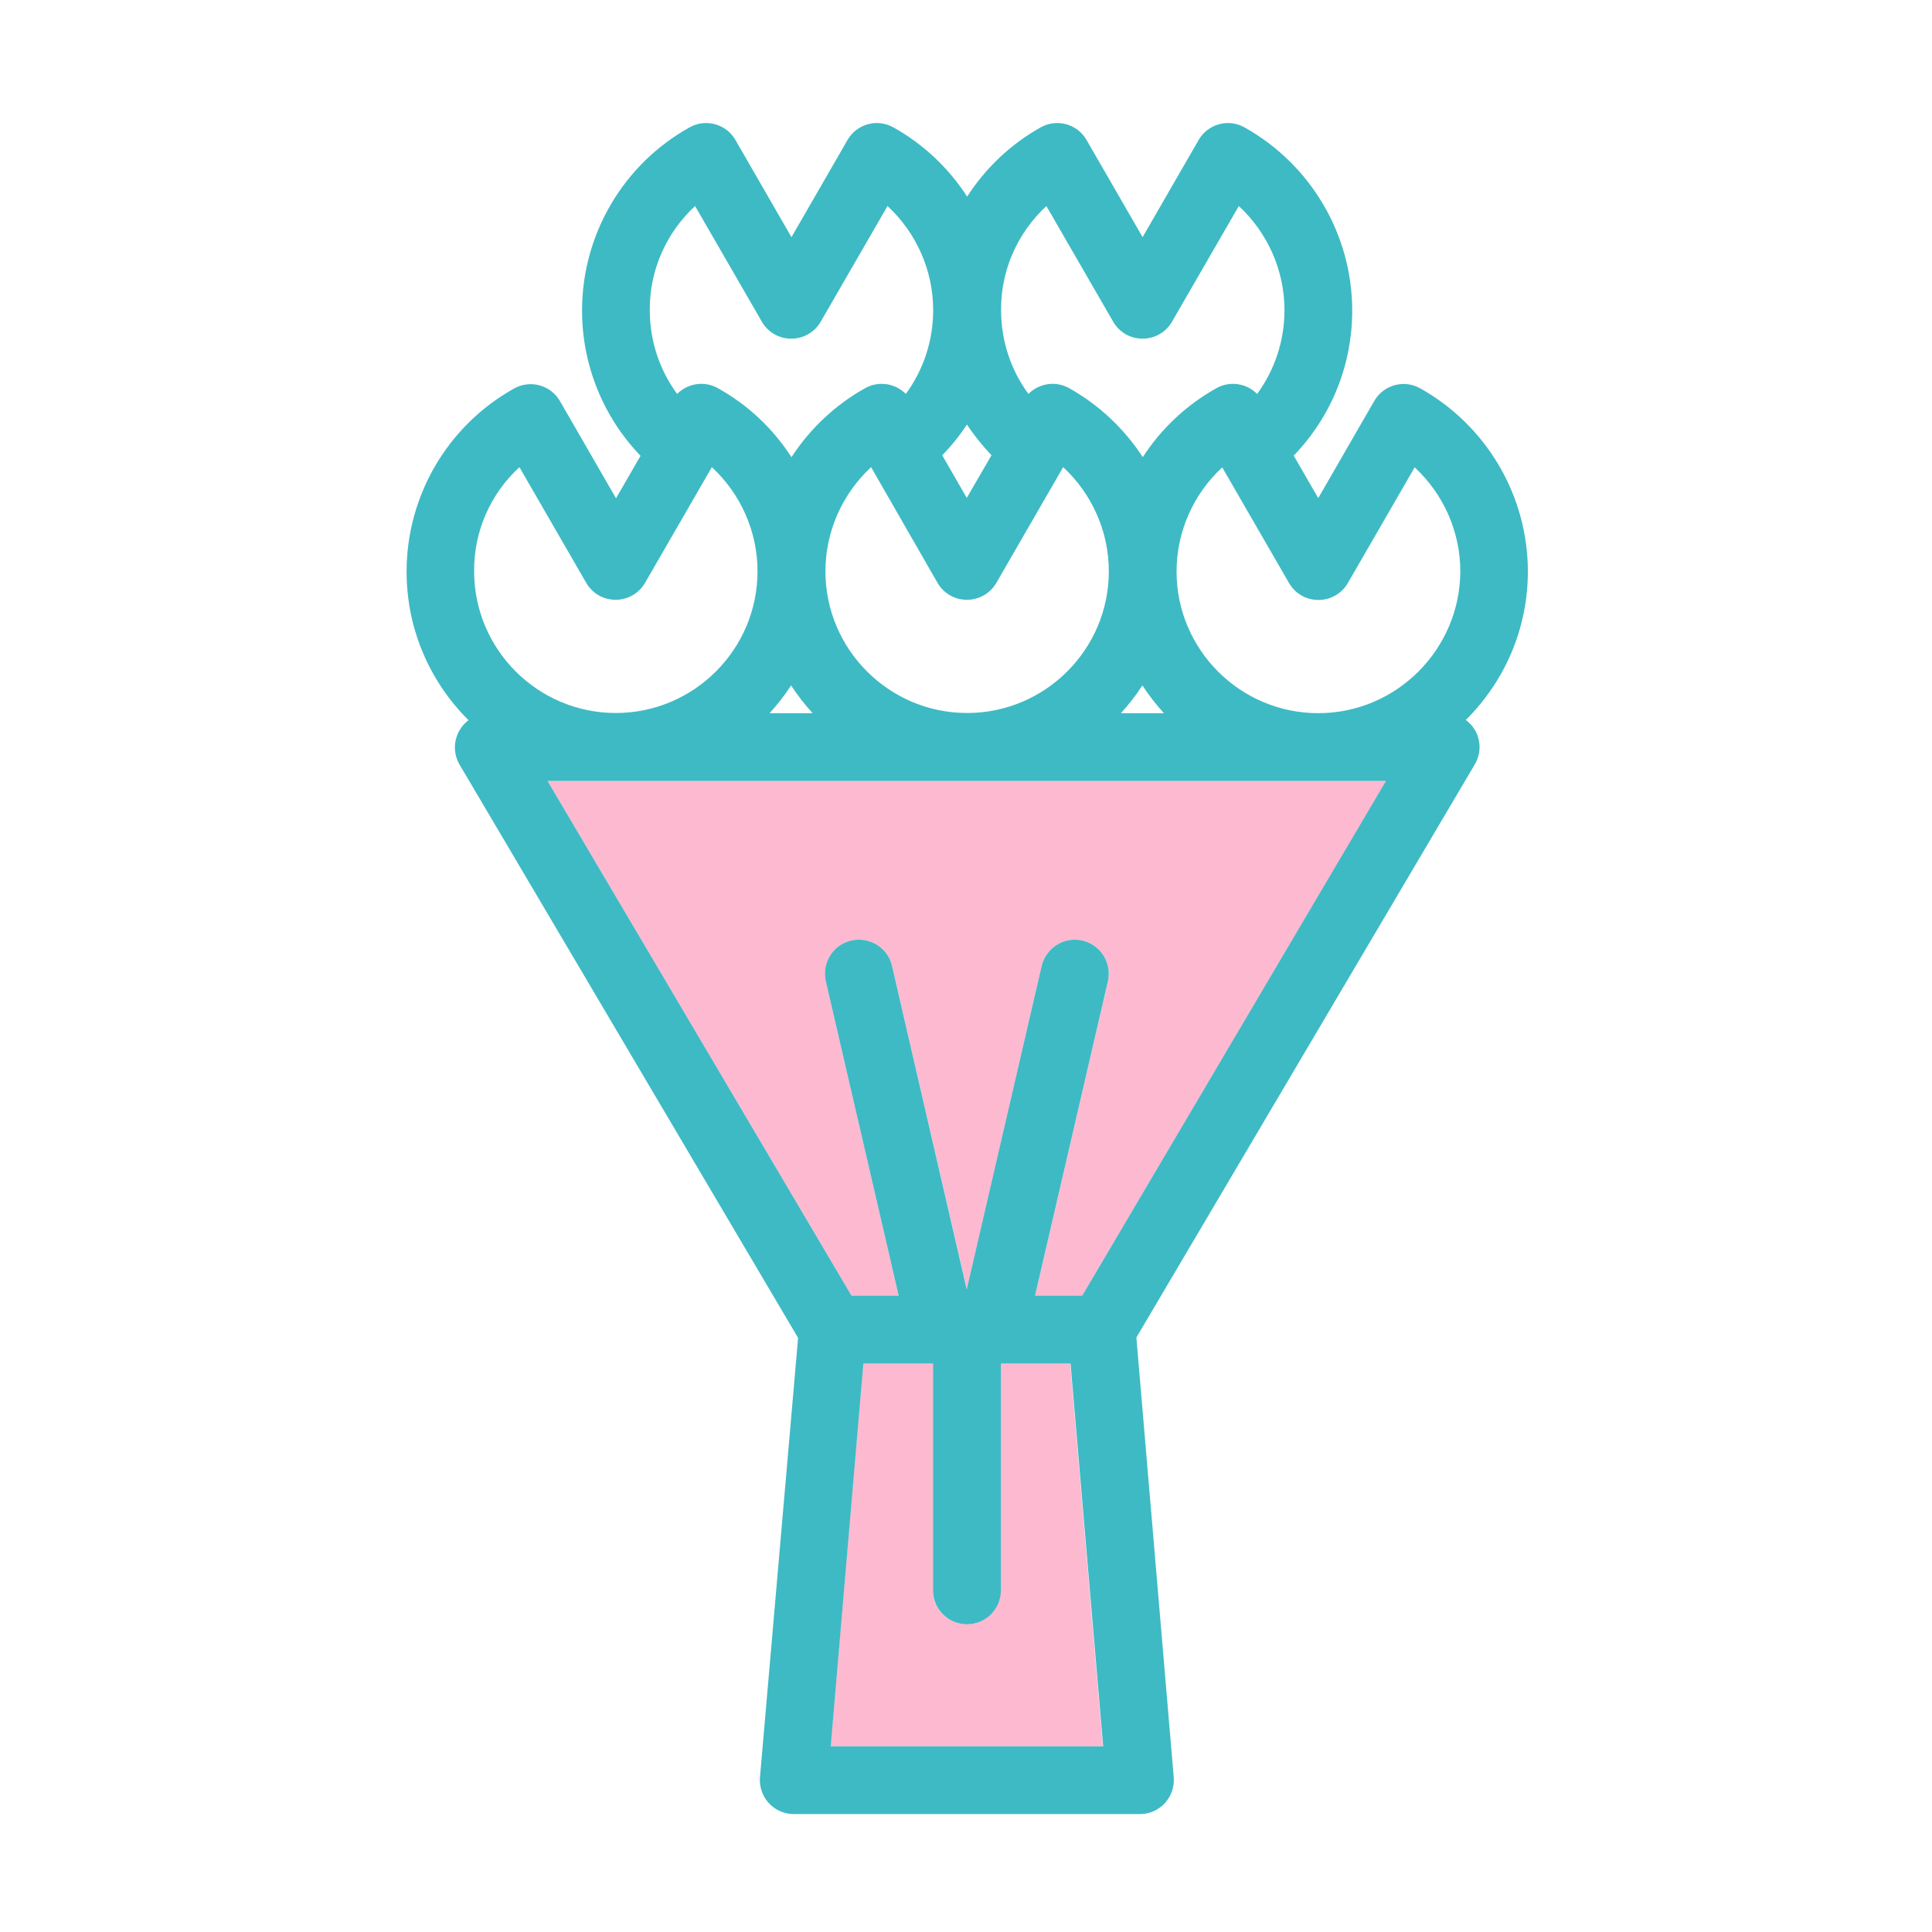
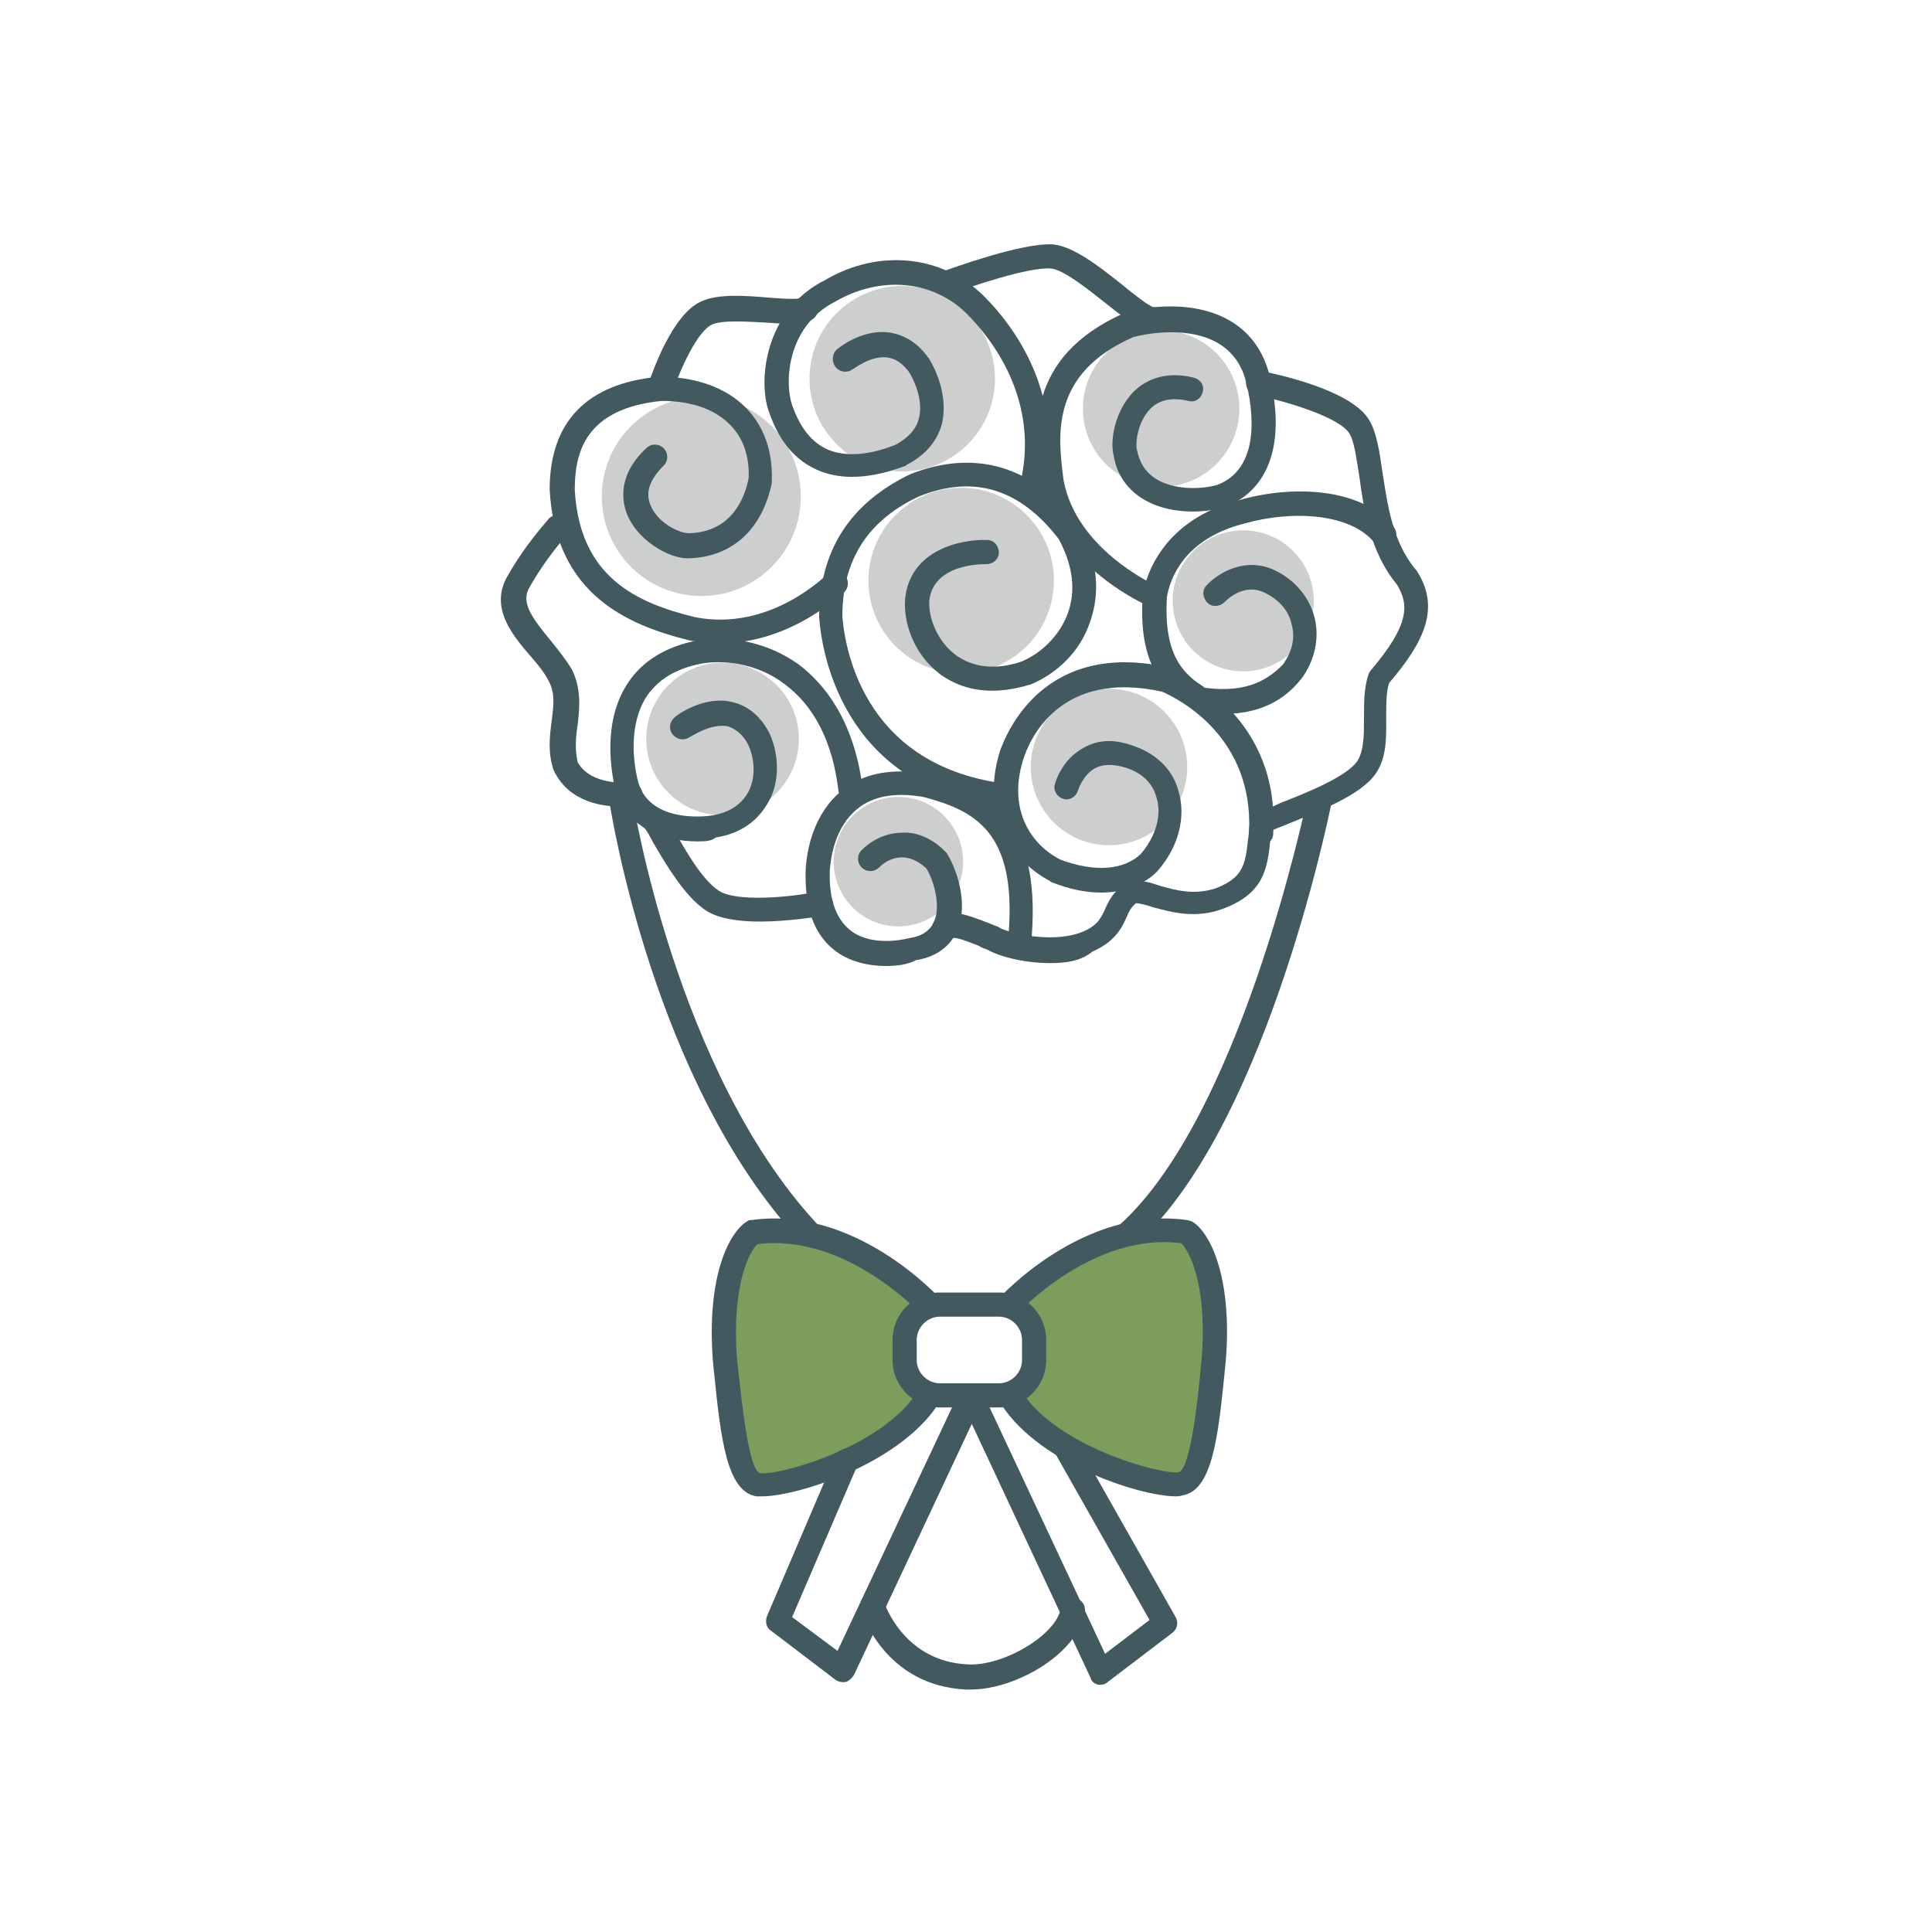
<svg xmlns="http://www.w3.org/2000/svg" class="icon" width="200px" height="200.00px" viewBox="0 0 1024 1024" version="1.1">
-   <path d="M451.3 686.7h25l-38.6-166.6c-2.2-9.7 3.8-19.3 13.5-21.6 9.7-2.2 19.3 3.8 21.6 13.5l39.7 171.4L552.1 512c2.2-9.7 11.9-15.7 21.6-13.5 9.7 2.2 15.7 11.9 13.5 21.6l-38.6 166.6h25l161.1-272.8H290.2l161.1 272.8zM530.4 722.7v120.2c0 9.9-8 18-18 18-9.9 0-18-8-18-18V722.7h-36.9l-17.3 202.9h144.3l-17.3-202.9h-36.8z" fill="#FDB9D0" />
-   <path d="M776.9 381.6c20.3-20.1 32.9-48 32.9-78.7 0-40.2-21.9-77.4-57.1-97.1-8.6-4.8-19.4-1.8-24.3 6.7L698.7 264l-13-22.5c19.8-20.6 31-47.8 31-76.9 0-40.2-21.9-77.4-57.1-97.1-8.6-4.8-19.4-1.8-24.3 6.7l-29.7 51.5-29.7-51.5c-4.9-8.5-15.7-11.5-24.3-6.7-16.1 9-29.3 21.7-39 36.7-9.7-15-23-27.7-39.1-36.7-8.6-4.8-19.4-1.8-24.3 6.7l-29.7 51.5-29.7-51.5c-4.9-8.5-15.7-11.5-24.3-6.7-35.2 19.6-57 56.8-57 97.1 0 28.9 11.2 56.4 31 77l-13 22.5-29.7-51.5c-4.9-8.5-15.7-11.5-24.3-6.7-35.2 19.6-57 56.8-57 97.1 0 30.8 12.6 58.6 32.8 78.7-1.9 1.5-3.6 3.3-4.8 5.5-3.2 5.6-3.2 12.5 0.1 18.1L423 709.1 402.8 942c-0.4 5 1.3 10 4.7 13.7 3.4 3.7 8.2 5.8 13.2 5.8h183.5c5 0 9.8-2.1 13.2-5.8 3.4-3.7 5.1-8.7 4.7-13.7l-19.8-233.1 179.4-303.8c3.3-5.6 3.3-12.4 0.1-18.1-1.3-2.2-3-4-4.9-5.4zM554.6 109.2l35.4 61.3c3.2 5.6 9.1 9 15.6 9 6.4 0 12.4-3.4 15.6-9l35.4-61.3c15.2 14.1 24.2 34 24.2 55.2 0 16.3-5.2 31.7-14.5 44.4-5.5-5.6-14.3-7.1-21.5-3.1-16.1 9-29.4 21.6-39.1 36.6-9.7-14.9-23-27.6-39.1-36.6-7.2-4-16-2.5-21.5 3.1-9.4-12.8-14.5-28.2-14.5-44.4-0.2-21.2 8.8-41.1 24-55.2zM440.3 925.6l17.3-202.9h36.9v120.2c0 9.9 8 18 18 18 9.9 0 18-8 18-18V722.7h36.9l17.3 202.9H440.3z m133.3-238.9h-25l38.6-166.6c2.2-9.7-3.8-19.3-13.5-21.6-9.7-2.2-19.3 3.8-21.6 13.5l-39.7 171.4L472.8 512c-2.2-9.7-11.9-15.7-21.6-13.5-9.7 2.2-15.7 11.9-13.5 21.6l38.6 166.6h-25L290.2 413.9h444.4l-161 272.8zM407.9 378c4.2-4.6 8-9.5 11.4-14.7 3.4 5.2 7.2 10.1 11.4 14.7h-22.8z m186.2 0c4.2-4.6 8-9.5 11.4-14.7 3.4 5.2 7.2 10.1 11.4 14.7h-22.8z m-81.6-153c3.8 5.8 8.2 11.2 13 16.3l-13.1 22.6-13-22.6c4.9-5 9.3-10.5 13.1-16.3z m-15.6 83.9c3.2 5.6 9.1 9 15.6 9 6.4 0 12.4-3.4 15.6-9l35.4-61.3c15.2 14.1 24.2 34 24.2 55.2 0 41.4-33.7 75.1-75.1 75.1-41.4 0-75.1-33.7-75.1-75.1 0-21.2 9-41.1 24.2-55.2l35.2 61.3zM368.4 109.2l35.4 61.3c3.2 5.6 9.1 9 15.6 9 6.4 0 12.4-3.4 15.6-9l35.4-61.3c15.2 14.1 24.2 34 24.2 55.2 0 16.3-5.2 31.7-14.5 44.4-5.5-5.6-14.3-7.1-21.5-3.1-16.1 9-29.4 21.7-39.1 36.6-9.7-15-23-27.7-39.1-36.6-7.2-4-16-2.5-21.5 3.1-9.4-12.8-14.5-28.2-14.5-44.4-0.2-21.2 8.8-41.1 24-55.2z m-93.1 138.4l35.4 61.3c3.2 5.6 9.1 9 15.6 9 6.4 0 12.4-3.4 15.6-9l35.4-61.3c15.2 14.1 24.2 34 24.2 55.2 0 41.4-33.7 75.1-75.1 75.1s-75.1-33.7-75.1-75.1c-0.2-21.2 8.7-41.1 24-55.2zM698.7 378c-41.4 0-75.1-33.7-75.1-75.1 0-21.2 9-41.1 24.2-55.2l35.4 61.3c3.2 5.6 9.1 9 15.6 9 6.4 0 12.4-3.4 15.6-9l35.4-61.3c15.2 14.1 24.2 34 24.2 55.2-0.2 41.3-33.9 75.1-75.3 75.1z" fill="#3EBAC4" />
+   <path d="M371.712 263.168m-52.736 0a52.736 52.736 0 1 0 105.472 0 52.736 52.736 0 1 0-105.472 0Z" fill="#CDCECE" />
+   <path d="M478.208 200.704m-49.152 0a49.152 49.152 0 1 0 98.304 0 49.152 49.152 0 1 0-98.304 0Z" fill="#CDCECE" />
+   <path d="M509.44 307.712m-49.152 0a49.152 49.152 0 1 0 98.304 0 49.152 49.152 0 1 0-98.304 0Z" fill="#CDCECE" />
+   <path d="M382.976 391.68m-40.448 0a40.448 40.448 0 1 0 80.896 0 40.448 40.448 0 1 0-80.896 0Z" fill="#CDCECE" />
+   <path d="M476.16 456.704m-34.304 0a34.304 34.304 0 1 0 68.608 0 34.304 34.304 0 1 0-68.608 0Z" fill="#CDCECE" />
+   <path d="M615.424 216.576m-41.472 0a41.472 41.472 0 1 0 82.944 0 41.472 41.472 0 1 0-82.944 0Z" fill="#CDCECE" />
+   <path d="M658.944 318.464m-37.376 0a37.376 37.376 0 1 0 74.752 0 37.376 37.376 0 1 0-74.752 0Z" fill="#CDCECE" />
+   <path d="M587.776 406.528m-41.472 0a41.472 41.472 0 1 0 82.944 0 41.472 41.472 0 1 0-82.944 0Z" fill="#CDCECE" />
+   <path d="M369.664 445.952c-18.944 0-38.912-7.68-44.032-29.696-2.56-12.288-5.12-35.84 7.168-54.272 7.68-11.776 20.48-19.456 36.864-22.528 13.824-2.56 35.328-0.512 53.76 12.8 12.8 9.728 29.184 28.672 33.792 65.536 0.512 3.584-2.048 6.656-5.632 7.168-3.584 0.512-6.656-2.048-7.168-5.632-3.072-26.112-12.8-45.056-28.672-56.832-14.848-11.264-32.768-12.8-44.032-10.752-13.312 2.56-22.528 8.192-28.672 16.896-10.24 15.36-7.168 35.84-5.12 44.544 5.12 22.528 34.304 19.968 39.936 18.944 8.704-1.536 14.848-5.632 18.432-11.776 4.096-7.168 4.096-16.896 0.512-25.088-2.56-5.632-6.656-8.704-10.752-10.24-9.216-2.048-19.968 5.632-20.48 5.632-3.072 2.048-6.656 1.536-9.216-1.536-2.048-3.072-1.536-6.656 1.536-9.216 0.512-0.512 15.36-11.776 30.72-7.68 8.192 2.048 14.848 7.68 19.456 16.896 5.12 11.776 5.12 26.112-1.024 36.352-4.096 7.168-11.776 15.872-27.648 18.432-2.56 2.048-6.144 2.048-9.728 2.048z" fill="#425960" />
+   <path d="M381.44 340.992c-5.12 0-10.24-0.512-15.872-1.536-33.28-8.192-71.168-24.576-74.24-79.872 0-35.84 19.456-56.32 57.856-59.904h0.512c11.264 0 31.744 2.048 46.08 16.896 9.216 9.728 13.824 22.528 13.312 38.4v1.024c-5.12 24.576-20.992 39.424-44.544 39.936-10.752 0-27.136-10.24-32.256-23.552-2.56-6.656-5.12-20.48 10.24-34.816 2.56-2.56 6.656-2.56 9.216 0s2.56 6.656 0 9.216c-7.168 7.168-9.728 13.824-7.168 20.48 3.584 9.728 15.36 15.36 20.48 15.36 22.528-0.512 29.696-18.432 31.744-29.184 0.512-11.776-3.072-21.504-9.728-28.16-11.264-11.776-28.672-12.8-36.352-12.8-40.448 4.096-46.08 27.136-46.08 47.104 2.56 46.08 32.256 59.904 64 67.584 39.936 7.68 69.12-22.528 69.632-22.528 2.56-2.56 6.656-2.56 9.216 0s2.56 6.656 0 9.216c-1.536 0.512-27.648 27.136-66.048 27.136zM469.504 512c-8.704 0-19.456-2.048-27.648-8.704-10.752-8.704-15.36-22.528-14.848-41.984 0.512-10.752 4.096-30.208 19.456-42.496 11.264-9.216 26.624-11.776 45.056-8.704h0.512c29.184 7.68 59.904 21.504 54.784 86.528-0.512 3.584-3.072 6.144-6.656 5.632-3.584-0.512-6.144-3.584-5.632-6.656 4.608-55.296-18.432-66.048-45.056-73.216-14.848-2.56-26.624-0.512-34.816 6.144-12.288 9.728-14.336 26.112-14.848 32.768-0.512 14.848 3.072 25.088 10.24 31.232 10.24 8.704 26.112 6.144 32.256 4.608 6.656-1.024 10.752-4.096 12.8-8.704 3.584-8.192 0-21.504-4.096-28.16-12.8-11.776-23.04-2.56-25.088-0.512-2.56 2.56-6.656 2.56-9.216 0s-2.56-6.656 0-9.216c0.512-0.512 8.704-9.216 21.504-9.216 7.68-0.512 15.872 3.072 22.528 9.728l1.024 1.024c5.12 8.192 11.776 26.624 5.632 40.96-2.56 6.144-8.704 13.824-22.016 15.872-3.584 2.048-9.216 3.072-15.872 3.072z" fill="#425960" />
+   <path d="M531.456 428.032h-1.024C444.416 416.768 435.2 342.016 434.176 327.168c0-35.328 16.384-60.416 48.128-75.776 34.816-13.824 66.048-4.096 89.6 27.136 0 0.512 0.512 0.512 0.512 1.024 11.776 22.016 9.216 39.424 5.12 50.688-5.12 14.848-16.896 26.624-31.744 32.768h-0.512c-23.552 7.168-38.912 0.512-47.616-6.144-13.824-10.752-18.944-27.648-17.92-39.424 2.56-26.112 29.696-31.744 43.52-31.232 3.584 0 6.144 3.072 6.144 6.656 0 3.584-3.072 6.144-6.656 6.144-1.536 0-28.16-0.512-30.208 19.456-0.512 8.192 3.584 20.48 13.312 28.16 9.216 7.168 21.504 8.704 35.328 4.096 11.264-4.608 20.48-14.336 24.576-25.088 4.608-12.288 3.072-25.6-4.608-39.936-20.48-26.624-45.056-34.304-74.24-22.528-27.136 12.8-40.448 33.792-40.448 63.488 1.024 12.8 8.704 78.336 85.504 88.576 3.584 0.512 6.144 3.584 5.632 7.168 0 3.584-3.072 5.632-6.144 5.632z" fill="#425960" />
+   <path d="M583.68 473.088c-7.68 0-16.384-1.536-26.624-5.632 0 0-0.512 0-0.512-0.512-18.944-9.728-37.376-33.792-26.624-68.608 3.584-10.24 23.552-59.392 89.6-44.544 0.512 0 0.512 0 1.024 0.512 9.728 4.096 57.856 27.136 54.272 87.552 0 3.584-3.072 6.144-6.656 6.144-3.584 0-6.144-3.072-6.144-6.656 2.56-50.688-36.864-70.656-46.08-74.752-53.76-11.776-70.144 24.576-73.728 36.352-8.192 26.624 4.608 45.056 19.968 52.736 17.92 6.656 33.28 5.632 42.496-3.072 8.192-9.728 11.264-20.992 8.192-30.208-2.048-7.68-8.192-13.312-17.408-15.872-5.632-1.536-10.752-1.536-14.848 0.512-6.656 3.584-9.216 11.776-9.216 11.776-1.024 3.584-4.608 5.632-7.68 4.608-3.584-1.024-5.632-4.608-4.608-7.68 0-0.512 3.584-13.312 15.36-19.456 7.168-4.096 15.36-4.608 24.576-1.536 13.312 4.096 22.528 12.8 25.6 24.576 4.096 13.824 0 29.696-11.264 42.496l-0.512 0.512c-4.096 4.096-13.824 10.752-29.184 10.752zM546.304 266.24h-1.536c-3.584-1.024-5.632-4.608-4.608-7.68 12.288-46.08-15.36-79.872-27.648-92.16-17.92-17.92-45.568-20.48-69.632-6.656-27.136 13.824-27.136 45.568-22.528 56.32 4.096 11.264 10.24 18.432 17.92 22.016 13.824 6.144 30.72 0 36.864-2.56 6.144-3.584 10.24-7.68 11.776-13.312 2.048-7.168 0-16.384-5.12-25.088-3.584-4.608-7.168-7.168-11.776-7.68-8.704-1.024-17.408 6.144-17.92 6.144-2.56 2.048-6.656 2.048-9.216-1.024-2.048-2.56-2.048-6.656 0.512-9.216 0.512-0.512 12.8-10.752 27.136-9.216 8.192 1.024 15.36 5.12 20.992 12.8 0 0 0 0.512 0.512 0.512 7.168 11.776 9.728 24.576 7.168 35.328-2.56 9.216-8.704 16.384-18.432 21.504 0 0-0.512 0-0.512 0.512-7.168 2.56-28.672 10.752-47.616 2.048-11.264-5.12-19.456-14.848-24.576-29.184-6.656-15.872-3.584-54.784 29.184-71.168 28.672-16.896 62.464-13.312 84.48 8.704 13.824 13.824 44.544 51.712 30.72 104.448-0.512 3.072-3.072 4.608-6.144 4.608z" fill="#425960" />
+   <path d="M608.768 320.512c-1.024 0-1.536 0-2.56-0.512-2.048-1.024-46.592-21.504-54.784-64.512-3.072-25.088-8.704-66.048 44.544-89.6 0.512 0 0.512-0.512 1.024-0.512 28.672-7.168 65.024-3.072 75.264 31.232 9.728 36.864 1.024 62.976-23.04 72.192-12.288 3.584-30.208 3.584-43.008-4.096-8.704-5.12-14.336-13.312-15.872-23.04-2.048-7.168 0-23.04 10.24-33.792 5.632-5.632 15.872-11.776 32.256-7.68 3.584 1.024 5.632 4.096 4.608 7.68-1.024 3.584-4.096 5.632-7.68 4.608-8.704-2.048-15.36-0.512-19.968 4.096-6.656 6.656-8.192 17.92-7.168 22.016 1.536 7.168 4.608 11.776 10.24 15.36 9.216 5.632 23.04 5.632 32.256 3.072 23.04-8.704 19.456-39.424 14.848-56.32-9.728-32.768-52.224-24.064-59.392-22.016-44.032 19.456-39.936 52.224-36.864 75.776 6.656 36.352 47.104 54.784 47.616 55.296 3.072 1.536 4.608 5.12 3.072 8.704-1.024 0.512-3.072 2.048-5.632 2.048z" fill="#425960" />
+   <path d="M648.704 378.368c-4.096 0-8.704-0.512-13.312-1.024-1.024 0-1.536-0.512-2.56-1.024l-0.512-0.512c-11.264-7.168-29.696-18.944-26.624-60.416v-0.512c1.536-8.704 9.728-38.912 50.688-49.664 27.648-8.192 65.536-7.168 82.432 14.336 2.048 2.56 1.536 6.656-1.024 9.216-2.56 2.048-6.656 1.536-9.216-1.024-12.8-15.872-44.032-17.408-69.12-10.24-32.256 8.192-39.424 29.696-40.96 38.912-2.048 32.768 10.24 41.472 19.968 48.128 23.552 3.072 34.304-5.12 41.472-12.288 5.12-7.168 6.656-14.336 4.608-21.504-1.536-7.168-6.656-12.8-13.824-16.384-11.776-6.144-21.504 4.608-21.504 4.608-2.56 2.56-6.656 3.072-9.216 0.512s-3.072-6.656-0.512-9.216c5.632-6.144 20.48-15.872 36.864-7.68 10.24 5.12 17.92 14.336 20.48 25.088 2.56 10.752 0 22.528-7.168 32.256l-0.512 0.512c-6.656 8.192-18.432 17.92-40.448 17.92zM402.432 488.448c-10.752 0-22.016-1.536-28.672-6.144-11.264-7.68-20.992-24.576-27.648-35.84-1.536-3.072-3.584-6.656-4.608-7.68-2.56-2.048-3.072-5.632-1.024-8.704 2.048-3.072 6.144-3.584 8.704-1.536 2.048 1.536 3.584 4.096 8.192 11.776 5.632 9.728 14.336 25.6 23.552 31.744 9.216 6.144 37.376 3.584 52.736 0.512 3.584-0.512 6.656 1.536 7.68 5.12s-1.536 6.656-5.12 7.68c-3.072 0.512-18.432 3.072-33.792 3.072z m-60.416-49.152zM329.216 427.52c-9.216 0-27.136-2.048-35.328-18.432 0-0.512-0.512-0.512-0.512-1.024-3.072-9.216-2.048-17.92-1.024-25.6 1.024-8.192 2.048-14.848-1.536-21.504-2.048-4.096-5.632-8.704-9.728-13.312-9.728-11.264-21.504-25.6-12.288-41.984 10.752-18.944 22.016-30.208 22.016-30.72 2.56-2.56 6.656-2.56 9.216 0s2.56 6.656 0 9.216c0 0-10.24 10.752-19.968 28.16-3.584 7.68 2.048 15.36 11.776 27.136 4.096 5.12 8.192 10.24 11.264 15.36 5.12 10.24 4.096 20.48 3.072 29.184-1.024 6.656-1.536 13.312 0 19.968 7.168 12.8 27.136 10.752 27.136 10.752 3.584-0.512 6.656 2.048 7.168 5.632 0.512 3.584-2.048 6.656-5.632 7.168-0.512-0.512-2.56 0-5.632 0zM349.696 212.48c-0.512 0-1.536 0-2.048-0.512-3.584-1.024-5.12-4.608-4.096-8.192 2.048-6.144 12.8-37.376 28.16-44.032 8.704-4.096 23.04-3.072 35.328-2.048 6.144 0.512 13.824 1.024 16.384 0.512 2.56-2.048 6.144-1.536 8.704 1.024s2.048 6.656-0.512 9.216c-4.096 3.584-11.776 3.584-25.088 2.56-10.24-0.512-23.552-1.536-29.184 1.024-7.68 3.584-16.896 23.552-20.992 36.352-1.024 2.56-3.584 4.096-6.656 4.096z m73.216-54.272z m1.024 0zM610.816 175.616c-5.632 0-11.776-4.608-24.064-14.336-9.728-7.68-23.04-18.432-29.696-18.944-11.776-1.024-43.008 9.728-54.272 13.824-3.072 1.024-7.168-0.512-8.192-3.584-1.024-3.072 0.512-7.168 3.584-8.192 4.608-1.536 43.008-15.872 59.904-14.848 10.752 1.024 24.064 11.264 36.864 21.504 5.632 4.608 13.312 10.752 16.384 11.776 3.072 0 6.144 2.56 6.144 6.144s-2.56 6.656-6.144 6.656h-0.512z m0.512-12.8z" fill="#425960" />
+   <path d="M556.544 510.464c-13.824 0-27.136-3.584-33.28-7.168-1.536-0.512-3.072-1.024-4.608-2.048-4.096-1.536-11.264-4.608-13.824-4.096-2.048 2.56-6.144 2.56-8.704 0.512s-3.072-6.144-1.024-9.216c6.144-8.192 17.408-3.584 28.16 0.512 1.536 0.512 3.584 1.536 5.12 2.048 0.512 0 1.024 0.512 1.024 0.512 6.144 3.584 30.208 8.704 45.056 2.048 7.168-3.072 9.216-7.168 11.264-11.776 2.048-4.608 4.608-9.728 11.264-13.824 0.512-0.512 1.024-0.512 1.536-0.512 5.12-1.536 10.24 0 16.384 2.048 8.704 2.56 18.944 5.12 30.208 1.024 13.824-5.632 14.848-12.288 16.384-25.6 0.512-3.072 0.512-6.144 1.024-9.216 0.512-2.048 1.536-3.584 3.584-4.608 3.072-1.536 7.68-3.072 12.8-5.632 13.312-5.12 34.816-13.824 40.448-22.016 3.584-5.632 3.584-13.824 3.584-23.04 0-8.192 0-16.384 2.56-23.552 0.512-0.512 0.512-1.024 1.024-1.536 20.48-24.064 20.48-34.816 13.824-45.568-14.336-17.408-17.408-39.424-19.968-57.856-1.536-9.216-2.56-17.92-5.12-22.016-4.608-8.192-31.744-16.896-49.664-20.48-3.584-0.512-5.632-4.096-5.12-7.68 0.512-3.584 4.096-5.632 7.68-5.12 8.192 1.536 49.152 10.24 57.856 26.624 3.584 6.144 5.12 15.872 6.656 26.624 2.56 16.384 5.12 36.864 17.408 51.712l0.512 0.512c13.312 19.968 4.096 38.4-14.336 59.904-1.536 4.608-1.536 11.264-1.536 17.92 0 10.24 0.512 21.504-5.632 30.208-7.68 11.264-30.208 19.968-46.592 26.624-3.584 1.536-6.656 2.56-8.704 3.584 0 2.048-0.512 3.584-0.512 5.12-1.536 14.336-3.072 27.648-24.064 35.84-15.36 6.144-28.672 2.048-38.4-0.512-3.072-1.024-6.656-2.048-8.704-2.048-2.56 2.048-3.584 4.096-5.12 7.68-2.56 5.632-6.144 12.8-17.92 17.92-6.144 5.12-14.336 6.144-22.528 6.144z" fill="#425960" />
+   <path d="M427.52 658.432c-1.536 0-3.584-0.512-4.608-2.048C346.624 573.44 324.096 431.616 323.072 425.472c-0.512-3.584 2.048-6.656 5.12-7.168 3.584-0.512 6.656 2.048 7.168 5.12 0 1.536 23.04 143.872 96.768 224.256 2.56 2.56 2.048 6.656-0.512 9.216-1.024 1.024-2.56 1.536-4.096 1.536z" fill="#425960" />
+   <path d="M593.92 664.064c-2.048 0-3.584-1.024-5.12-2.56-2.048-2.56-2.048-6.656 1.024-9.216 67.072-55.296 102.4-226.816 102.912-228.352 0.512-3.584 4.096-5.632 7.68-5.12 3.584 0.512 5.632 4.096 5.12 7.68-1.536 7.168-36.352 177.664-107.008 236.032-2.048 1.024-3.584 1.536-4.608 1.536z" fill="#425960" />
+   <path d="M493.568 692.736s-42.496-47.104-94.72-39.936c-5.632 2.56-18.432 22.016-14.848 67.584 3.584 32.256 6.144 64 17.92 66.048s72.192-14.848 91.136-48.128c-8.704-6.144-21.504-19.968-12.288-31.744 5.632-10.24 12.8-13.824 12.8-13.824z" fill="#7D9D5D" />
+   <path d="M403.968 793.088h-3.072c-15.872-2.56-18.944-31.232-22.528-66.56l-0.512-5.12c-3.584-46.08 9.216-69.12 18.432-74.24 0.512-0.512 1.024-0.512 2.048-0.512 54.784-7.68 98.304 39.936 100.352 41.984 2.56 2.56 2.56 4.096-0.512 6.656-2.56 2.56-6.656 4.608-9.216 2.048-0.512-0.512-40.448-44.032-87.552-37.888-3.584 3.072-13.824 20.48-10.752 60.928l0.512 5.12c2.048 17.408 5.632 54.272 11.776 55.296 8.704 1.536 66.56-13.824 84.48-45.056 1.536-3.072 3.584-2.56 6.656-0.512 3.072 1.536 6.144 3.584 4.608 6.656-19.456 33.28-75.776 51.2-94.72 51.2z" fill="#425960" />
+   <path d="M532.992 692.736s42.496-47.104 94.72-39.936c5.632 2.56 18.432 22.016 14.848 67.584-3.584 32.256-6.144 64-17.92 66.048s-72.192-14.848-91.136-48.128c8.704-6.144 21.504-19.968 12.288-31.744-5.12-10.24-12.8-13.824-12.8-13.824z" fill="#7D9D5D" />
+   <path d="M623.104 793.088c-18.944 0-75.264-17.92-94.208-51.712-1.536-3.072 1.024-3.584 4.096-5.12 3.072-1.536 5.632-4.096 7.168-1.024 17.408 31.232 75.776 46.592 84.48 45.056 6.144-1.024 10.24-37.888 11.776-55.296l0.512-5.12c3.072-40.448-7.168-57.344-10.752-60.928-47.104-6.144-87.04 37.376-87.552 37.888-2.56 2.56-5.12 0-7.68-2.048-2.56-2.56-4.096-3.584-2.048-6.144 2.048-2.048 45.568-49.664 100.352-41.984 0.512 0 1.536 0.512 2.048 0.512 9.216 4.608 22.016 28.16 18.432 73.728l-0.512 5.12c-3.584 35.84-6.656 64-22.528 66.56-1.536 0.512-2.56 0.512-3.584 0.512z" fill="#425960" />
+   <path d="M529.408 745.984h-31.232c-13.824 0-25.088-11.264-25.088-25.088v-10.752c0-13.824 11.264-25.088 25.088-25.088h31.232c13.824 0 25.088 11.264 25.088 25.088v10.752c0 13.824-11.264 25.088-25.088 25.088z m-31.232-48.128c-6.656 0-12.288 5.632-12.288 12.288v10.752c0 6.656 5.632 12.288 12.288 12.288h31.232c6.656 0 12.288-5.632 12.288-12.288v-10.752c0-6.656-5.632-12.288-12.288-12.288h-31.232z" fill="#425960" />
+   <path d="M583.68 892.928h-1.536c-2.048-0.512-3.584-1.536-4.096-3.584l-62.976-134.656-62.464 133.12c-1.024 1.536-2.56 3.072-4.096 3.584-2.048 0.512-4.096 0-5.632-1.024l-34.304-26.112c-2.56-1.536-3.072-5.12-2.048-7.68l36.352-84.992c1.536-3.072 5.12-4.608 8.192-3.584 3.072 1.536 4.608 5.12 3.584 8.192L419.84 857.088l24.064 17.92 65.024-138.24c1.024-2.048 3.072-3.584 5.632-3.584s4.608 1.536 5.632 3.584l65.536 139.776 23.552-17.92-50.176-88.576c-1.536-3.072-0.512-7.168 2.56-8.704 3.072-1.536 7.168-0.512 8.704 2.56l52.736 93.184c1.536 2.56 1.024 6.144-1.536 8.192l-34.304 26.112c-1.024 1.024-2.56 1.536-3.584 1.536z" fill="#425960" />
+   <path d="M514.56 895.488h-2.56c-43.008-2.048-55.296-40.448-55.808-42.496-1.024-3.584 1.024-7.168 4.096-8.192 3.584-1.024 7.168 1.024 8.192 4.096 0.512 1.536 10.752 31.744 44.544 33.28 18.944 1.024 47.104-15.872 49.152-29.696 0.512-3.584 3.584-6.144 7.168-5.632 3.584 0.512 6.144 3.584 5.632 7.168-3.072 22.016-36.352 41.472-60.416 41.472z" fill="#425960" />
</svg>
